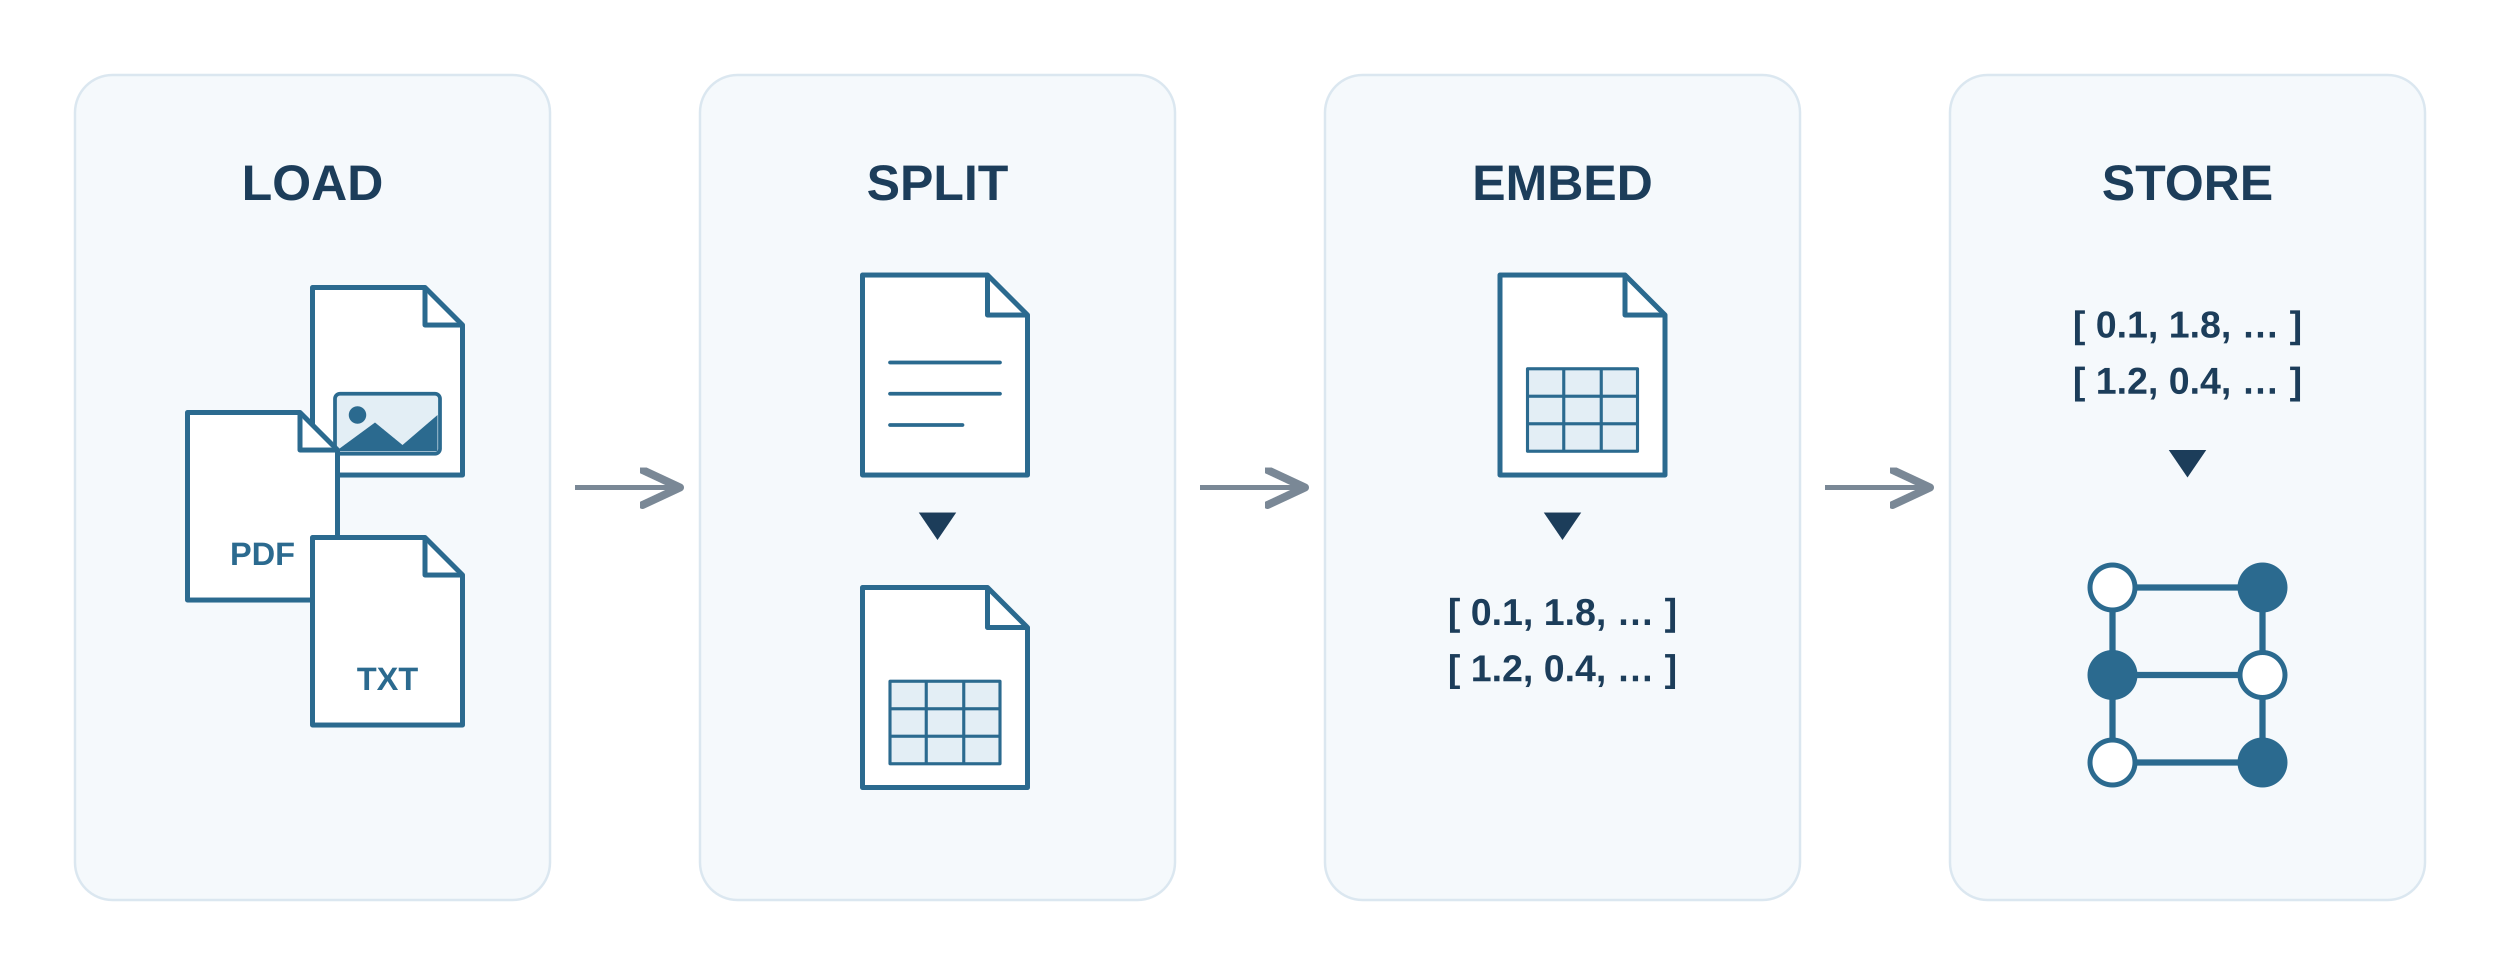
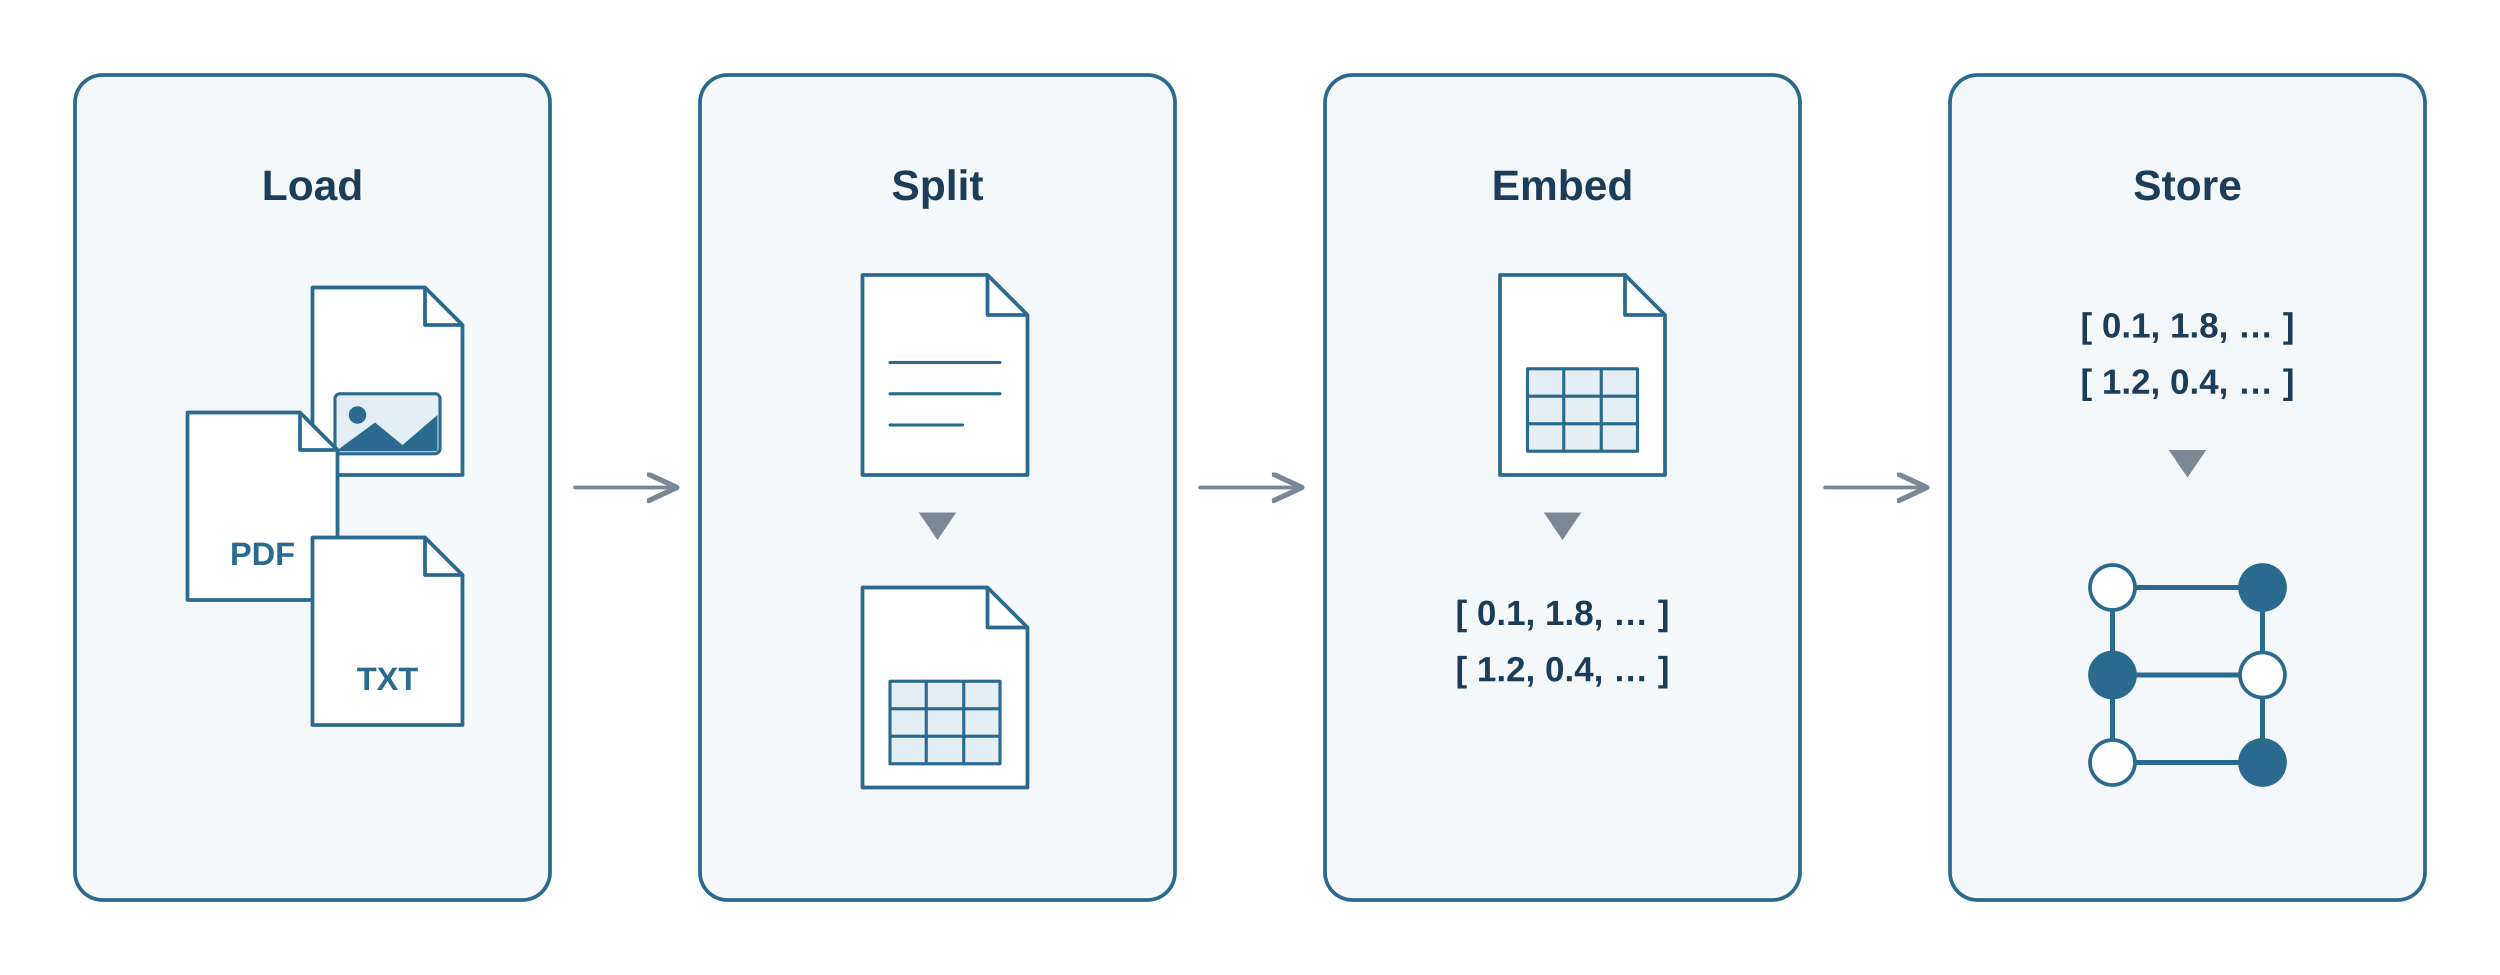
<svg xmlns="http://www.w3.org/2000/svg" viewBox="0 0 2000 780" font-family="'Helvetica Neue', Arial, sans-serif">
  <defs>
-     <marker id="arr" markerWidth="10" markerHeight="10" refX="7" refY="4" orient="auto" markerUnits="strokeWidth">
-       <path d="M0.5,0.5 L8,4 L0.5,7.5" fill="none" stroke="#7a8896" stroke-width="1.6" stroke-linecap="round" stroke-linejoin="round" />
+     <marker id="arrow" markerWidth="9" markerHeight="9" refX="7.5" refY="4" orient="auto" markerUnits="strokeWidth">
+       <path d="M0.5,0.5 L8,4 L0.5,7.5" fill="none" stroke="#7a8896" stroke-width="1.4" stroke-linecap="round" stroke-linejoin="round" />
    </marker>
  </defs>
  <rect x="0" y="0" width="2000" height="780" fill="#ffffff" />
-   <g fill="#f5f9fc" stroke="#dbe7f0" stroke-width="2">
-     <rect x="60" y="60" width="380" height="660" rx="30" />
-     <rect x="560" y="60" width="380" height="660" rx="30" />
-     <rect x="1060" y="60" width="380" height="660" rx="30" />
-     <rect x="1560" y="60" width="380" height="660" rx="30" />
+   <g fill="#f4f8fb" stroke="#2b6a8f" stroke-width="3">
+     <rect x="60" y="60" width="380" height="660" rx="22" />
+     <rect x="560" y="60" width="380" height="660" rx="22" />
+     <rect x="1060" y="60" width="380" height="660" rx="22" />
+     <rect x="1560" y="60" width="380" height="660" rx="22" />
  </g>
-   <g text-anchor="middle" font-size="40" font-weight="800" fill="#1c3d5a">
-     <text x="250" y="160">LOAD</text>
-     <text x="750" y="160">SPLIT</text>
-     <text x="1250" y="160">EMBED</text>
-     <text x="1750" y="160">STORE</text>
+   <g text-anchor="middle" font-size="34" font-weight="700" fill="#1c3d5a">
+     <text x="250" y="160">Load</text>
+     <text x="750" y="160">Split</text>
+     <text x="1250" y="160">Embed</text>
+     <text x="1750" y="160">Store</text>
  </g>
-   <g stroke="#7a8896" stroke-width="4" marker-end="url(#arr)">
-     <line x1="460" y1="390" x2="540" y2="390" />
-     <line x1="960" y1="390" x2="1040" y2="390" />
-     <line x1="1460" y1="390" x2="1540" y2="390" />
+   <g stroke="#7a8896" stroke-width="3" fill="none" stroke-linecap="round" marker-end="url(#arrow)">
+     <path d="M460,390 L540,390" />
+     <path d="M960,390 L1040,390" />
+     <path d="M1460,390 L1540,390" />
  </g>
-   <g stroke="#2b6a8f" stroke-width="4" fill="#ffffff" stroke-linejoin="round">
+   <g stroke="#2b6a8f" stroke-width="3" fill="#ffffff" stroke-linejoin="round">
    <path d="M250,230 L340,230 L370,260 L370,380 L250,380 Z" />
    <path d="M340,230 L340,260 L370,260" fill="none" />
-     <rect x="268" y="315" width="84" height="48" rx="4" fill="#e3eef5" stroke-width="3" />
+     <rect x="268" y="315" width="84" height="48" rx="4" fill="#e3eef5" stroke-width="2.5" />
    <circle cx="286" cy="332" r="7" fill="#2b6a8f" stroke="none" />
    <path d="M270,360 L300,338 L322,356 L350,332 L350,361 L270,361 Z" fill="#2b6a8f" stroke="none" />
    <path d="M150,330 L240,330 L270,360 L270,480 L150,480 Z" />
    <path d="M240,330 L240,360 L270,360" fill="none" />
-     <text x="210" y="452" text-anchor="middle" font-size="26" font-weight="800" fill="#2b6a8f" stroke="none">PDF</text>
+     <text x="210" y="452" text-anchor="middle" font-size="26" font-weight="700" fill="#2b6a8f" stroke="none">PDF</text>
    <path d="M250,430 L340,430 L370,460 L370,580 L250,580 Z" />
    <path d="M340,430 L340,460 L370,460" fill="none" />
-     <text x="310" y="552" text-anchor="middle" font-size="26" font-weight="800" fill="#2b6a8f" stroke="none">TXT</text>
+     <text x="310" y="552" text-anchor="middle" font-size="26" font-weight="700" fill="#2b6a8f" stroke="none">TXT</text>
  </g>
-   <g stroke="#2b6a8f" stroke-width="4" fill="#ffffff" stroke-linejoin="round">
+   <g stroke="#2b6a8f" stroke-width="3" fill="#ffffff" stroke-linejoin="round">
    <path d="M690,220 L790,220 L822,252 L822,380 L690,380 Z" />
    <path d="M790,220 L790,252 L822,252" fill="none" />
-     <g stroke-width="3" stroke-linecap="round">
+     <g stroke-width="2.5" stroke-linecap="round">
      <line x1="712" y1="290" x2="800" y2="290" />
      <line x1="712" y1="315" x2="800" y2="315" />
      <line x1="712" y1="340" x2="770" y2="340" />
    </g>
  </g>
-   <path d="M735,410 L765,410 L750,432 Z" fill="#1c3d5a" />
-   <g stroke="#2b6a8f" stroke-width="4" fill="#ffffff" stroke-linejoin="round">
+   <path d="M735,410 L765,410 L750,432 Z" fill="#7a8896" />
+   <g stroke="#2b6a8f" stroke-width="3" fill="#ffffff" stroke-linejoin="round">
    <path d="M690,470 L790,470 L822,502 L822,630 L690,630 Z" />
    <path d="M790,470 L790,502 L822,502" fill="none" />
    <g stroke-width="2.5">
      <rect x="712" y="545" width="88" height="66" fill="#e3eef5" />
      <line x1="712" y1="567" x2="800" y2="567" />
      <line x1="712" y1="589" x2="800" y2="589" />
      <line x1="741" y1="545" x2="741" y2="611" />
      <line x1="771" y1="545" x2="771" y2="611" />
    </g>
  </g>
-   <g stroke="#2b6a8f" stroke-width="4" fill="#ffffff" stroke-linejoin="round">
+   <g stroke="#2b6a8f" stroke-width="3" fill="#ffffff" stroke-linejoin="round">
    <path d="M1200,220 L1300,220 L1332,252 L1332,380 L1200,380 Z" />
    <path d="M1300,220 L1300,252 L1332,252" fill="none" />
    <g stroke-width="2.5">
      <rect x="1222" y="295" width="88" height="66" fill="#e3eef5" />
      <line x1="1222" y1="317" x2="1310" y2="317" />
      <line x1="1222" y1="339" x2="1310" y2="339" />
      <line x1="1251" y1="295" x2="1251" y2="361" />
      <line x1="1281" y1="295" x2="1281" y2="361" />
    </g>
  </g>
-   <path d="M1235,410 L1265,410 L1250,432 Z" fill="#1c3d5a" />
-   <g text-anchor="middle" font-size="30" font-weight="800" fill="#1c3d5a">
+   <path d="M1235,410 L1265,410 L1250,432 Z" fill="#7a8896" />
+   <g text-anchor="middle" font-size="28" font-weight="700" fill="#1c3d5a">
    <text x="1250" y="500">[ 0.1, 1.8, … ]</text>
    <text x="1250" y="545">[ 1.2, 0.4, … ]</text>
  </g>
-   <g text-anchor="middle" font-size="30" font-weight="800" fill="#1c3d5a">
+   <g text-anchor="middle" font-size="28" font-weight="700" fill="#1c3d5a">
    <text x="1750" y="270">[ 0.1, 1.8, … ]</text>
    <text x="1750" y="315">[ 1.2, 0.4, … ]</text>
  </g>
-   <path d="M1735,360 L1765,360 L1750,382 Z" fill="#1c3d5a" />
-   <g stroke="#2b6a8f" stroke-width="5">
+   <path d="M1735,360 L1765,360 L1750,382 Z" fill="#7a8896" />
+   <g stroke="#2b6a8f" stroke-width="4">
    <line x1="1690" y1="470" x2="1810" y2="470" />
    <line x1="1690" y1="540" x2="1810" y2="540" />
    <line x1="1690" y1="610" x2="1810" y2="610" />
    <line x1="1690" y1="470" x2="1690" y2="610" />
    <line x1="1810" y1="470" x2="1810" y2="610" />
  </g>
-   <g stroke="#2b6a8f" stroke-width="4">
+   <g stroke="#2b6a8f" stroke-width="3">
    <circle cx="1690" cy="470" r="18" fill="#ffffff" />
    <circle cx="1810" cy="470" r="18" fill="#2b6a8f" />
    <circle cx="1690" cy="540" r="18" fill="#2b6a8f" />
    <circle cx="1810" cy="540" r="18" fill="#ffffff" />
    <circle cx="1690" cy="610" r="18" fill="#ffffff" />
    <circle cx="1810" cy="610" r="18" fill="#2b6a8f" />
  </g>
</svg>
